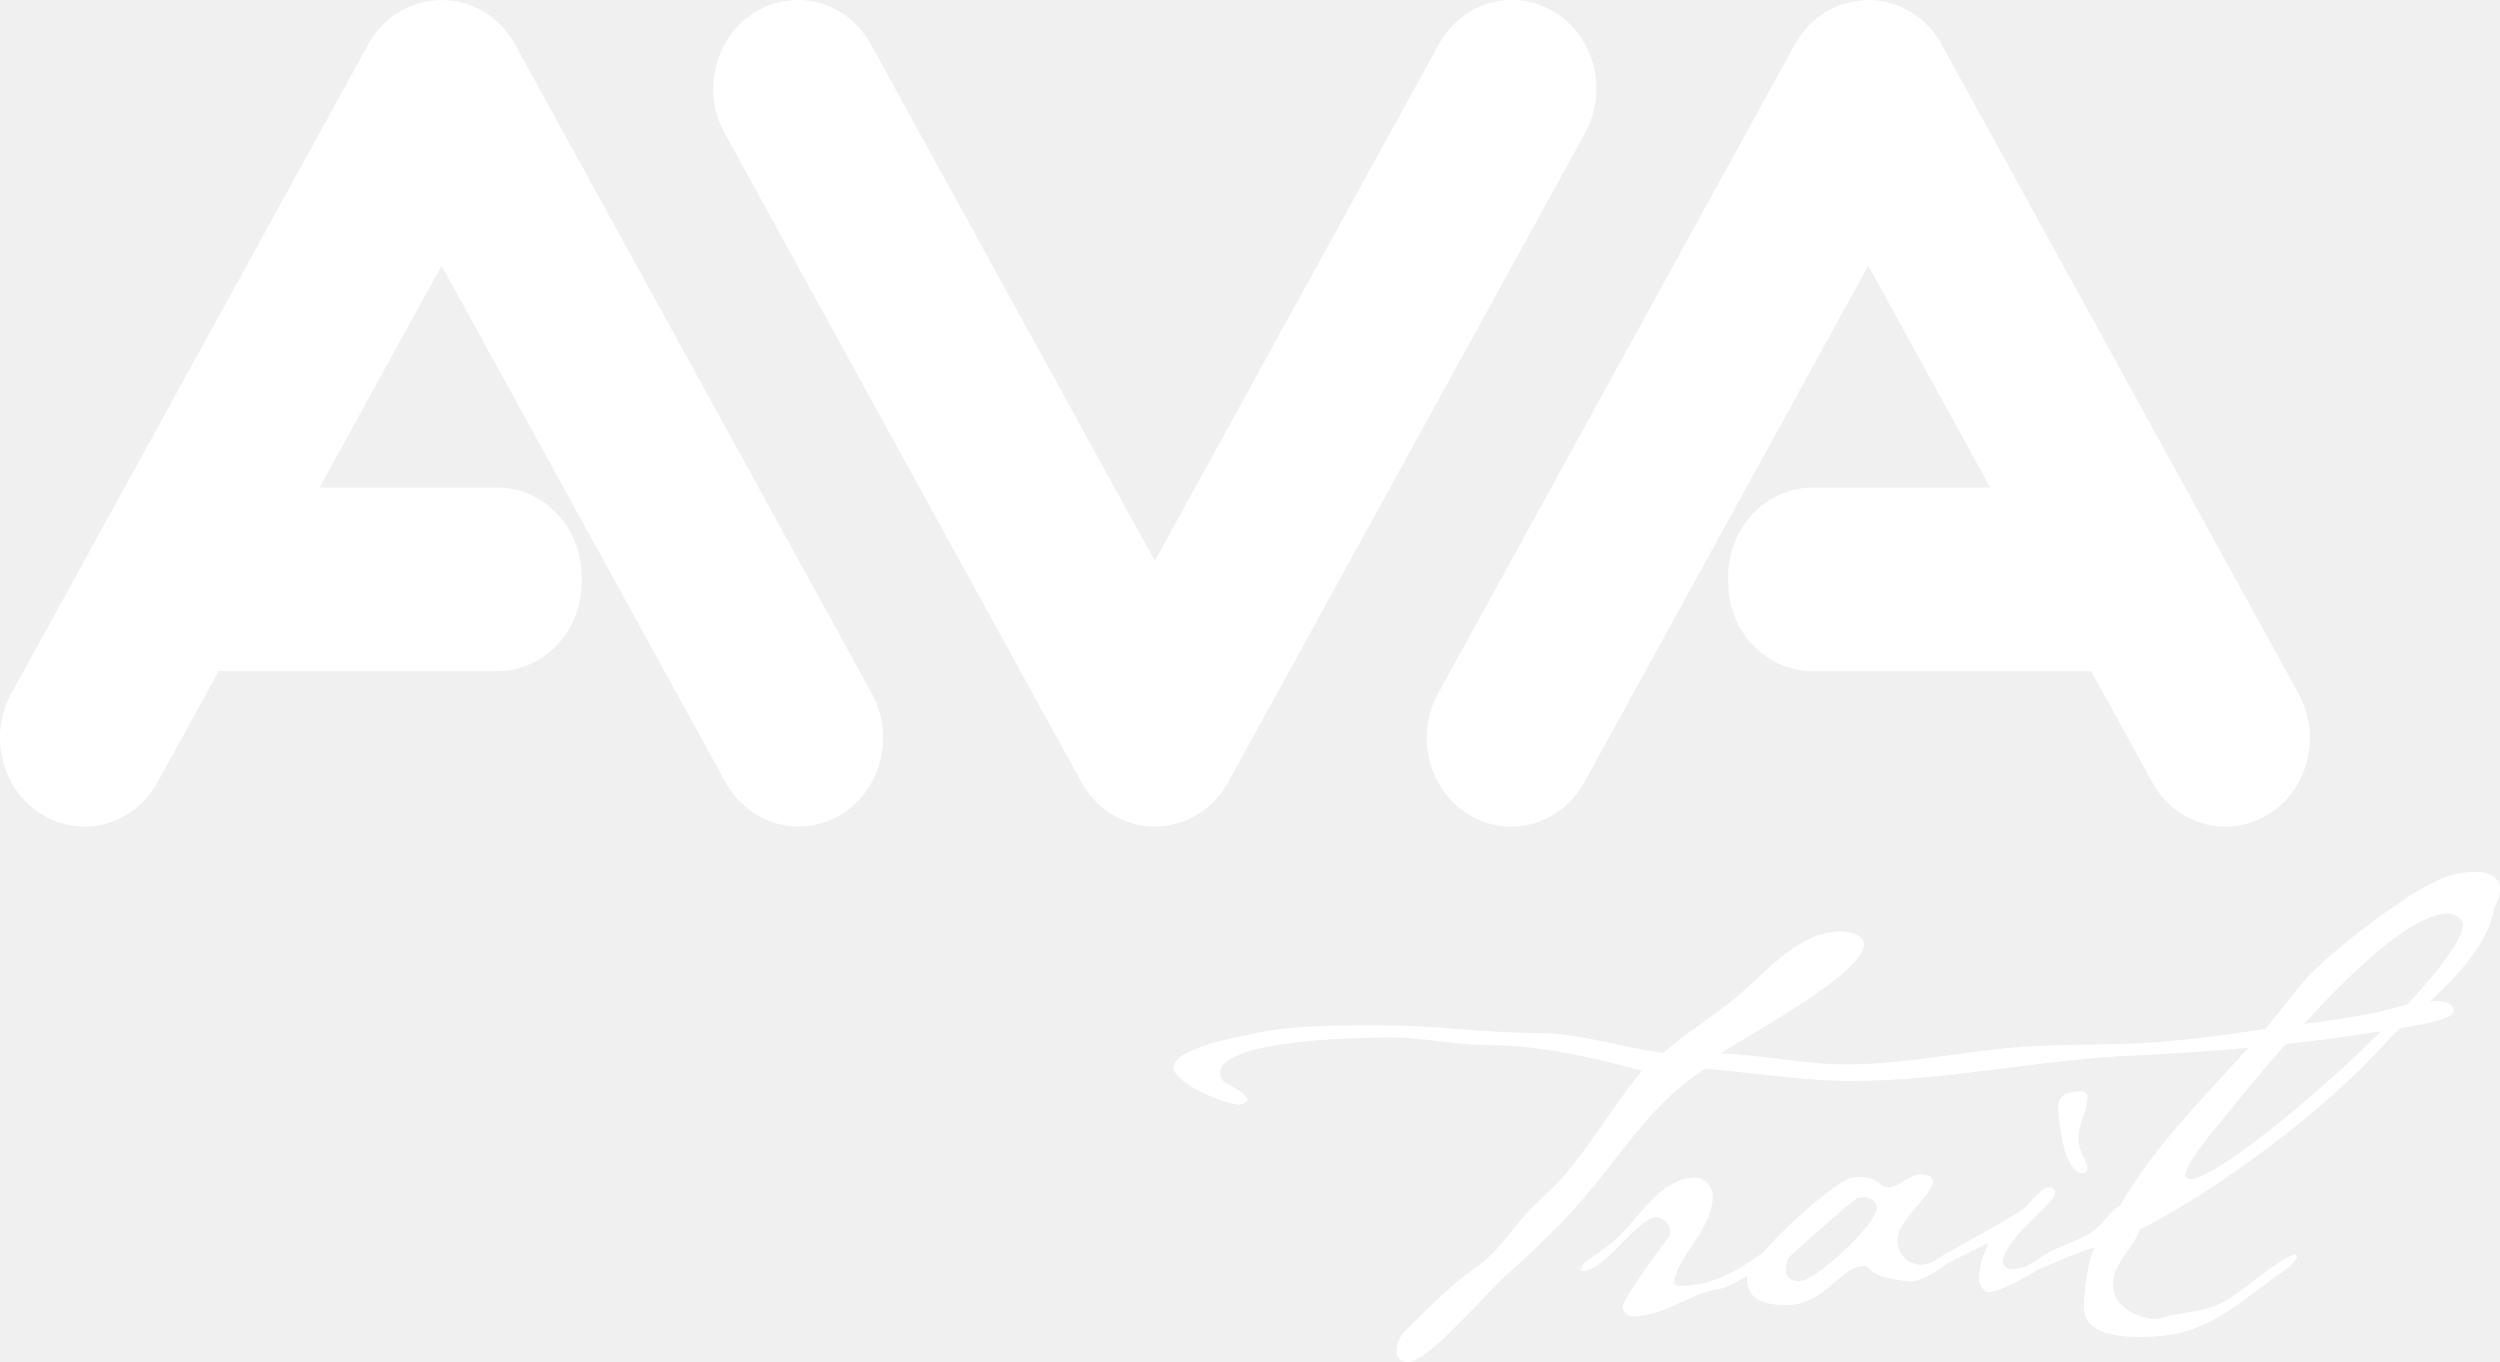
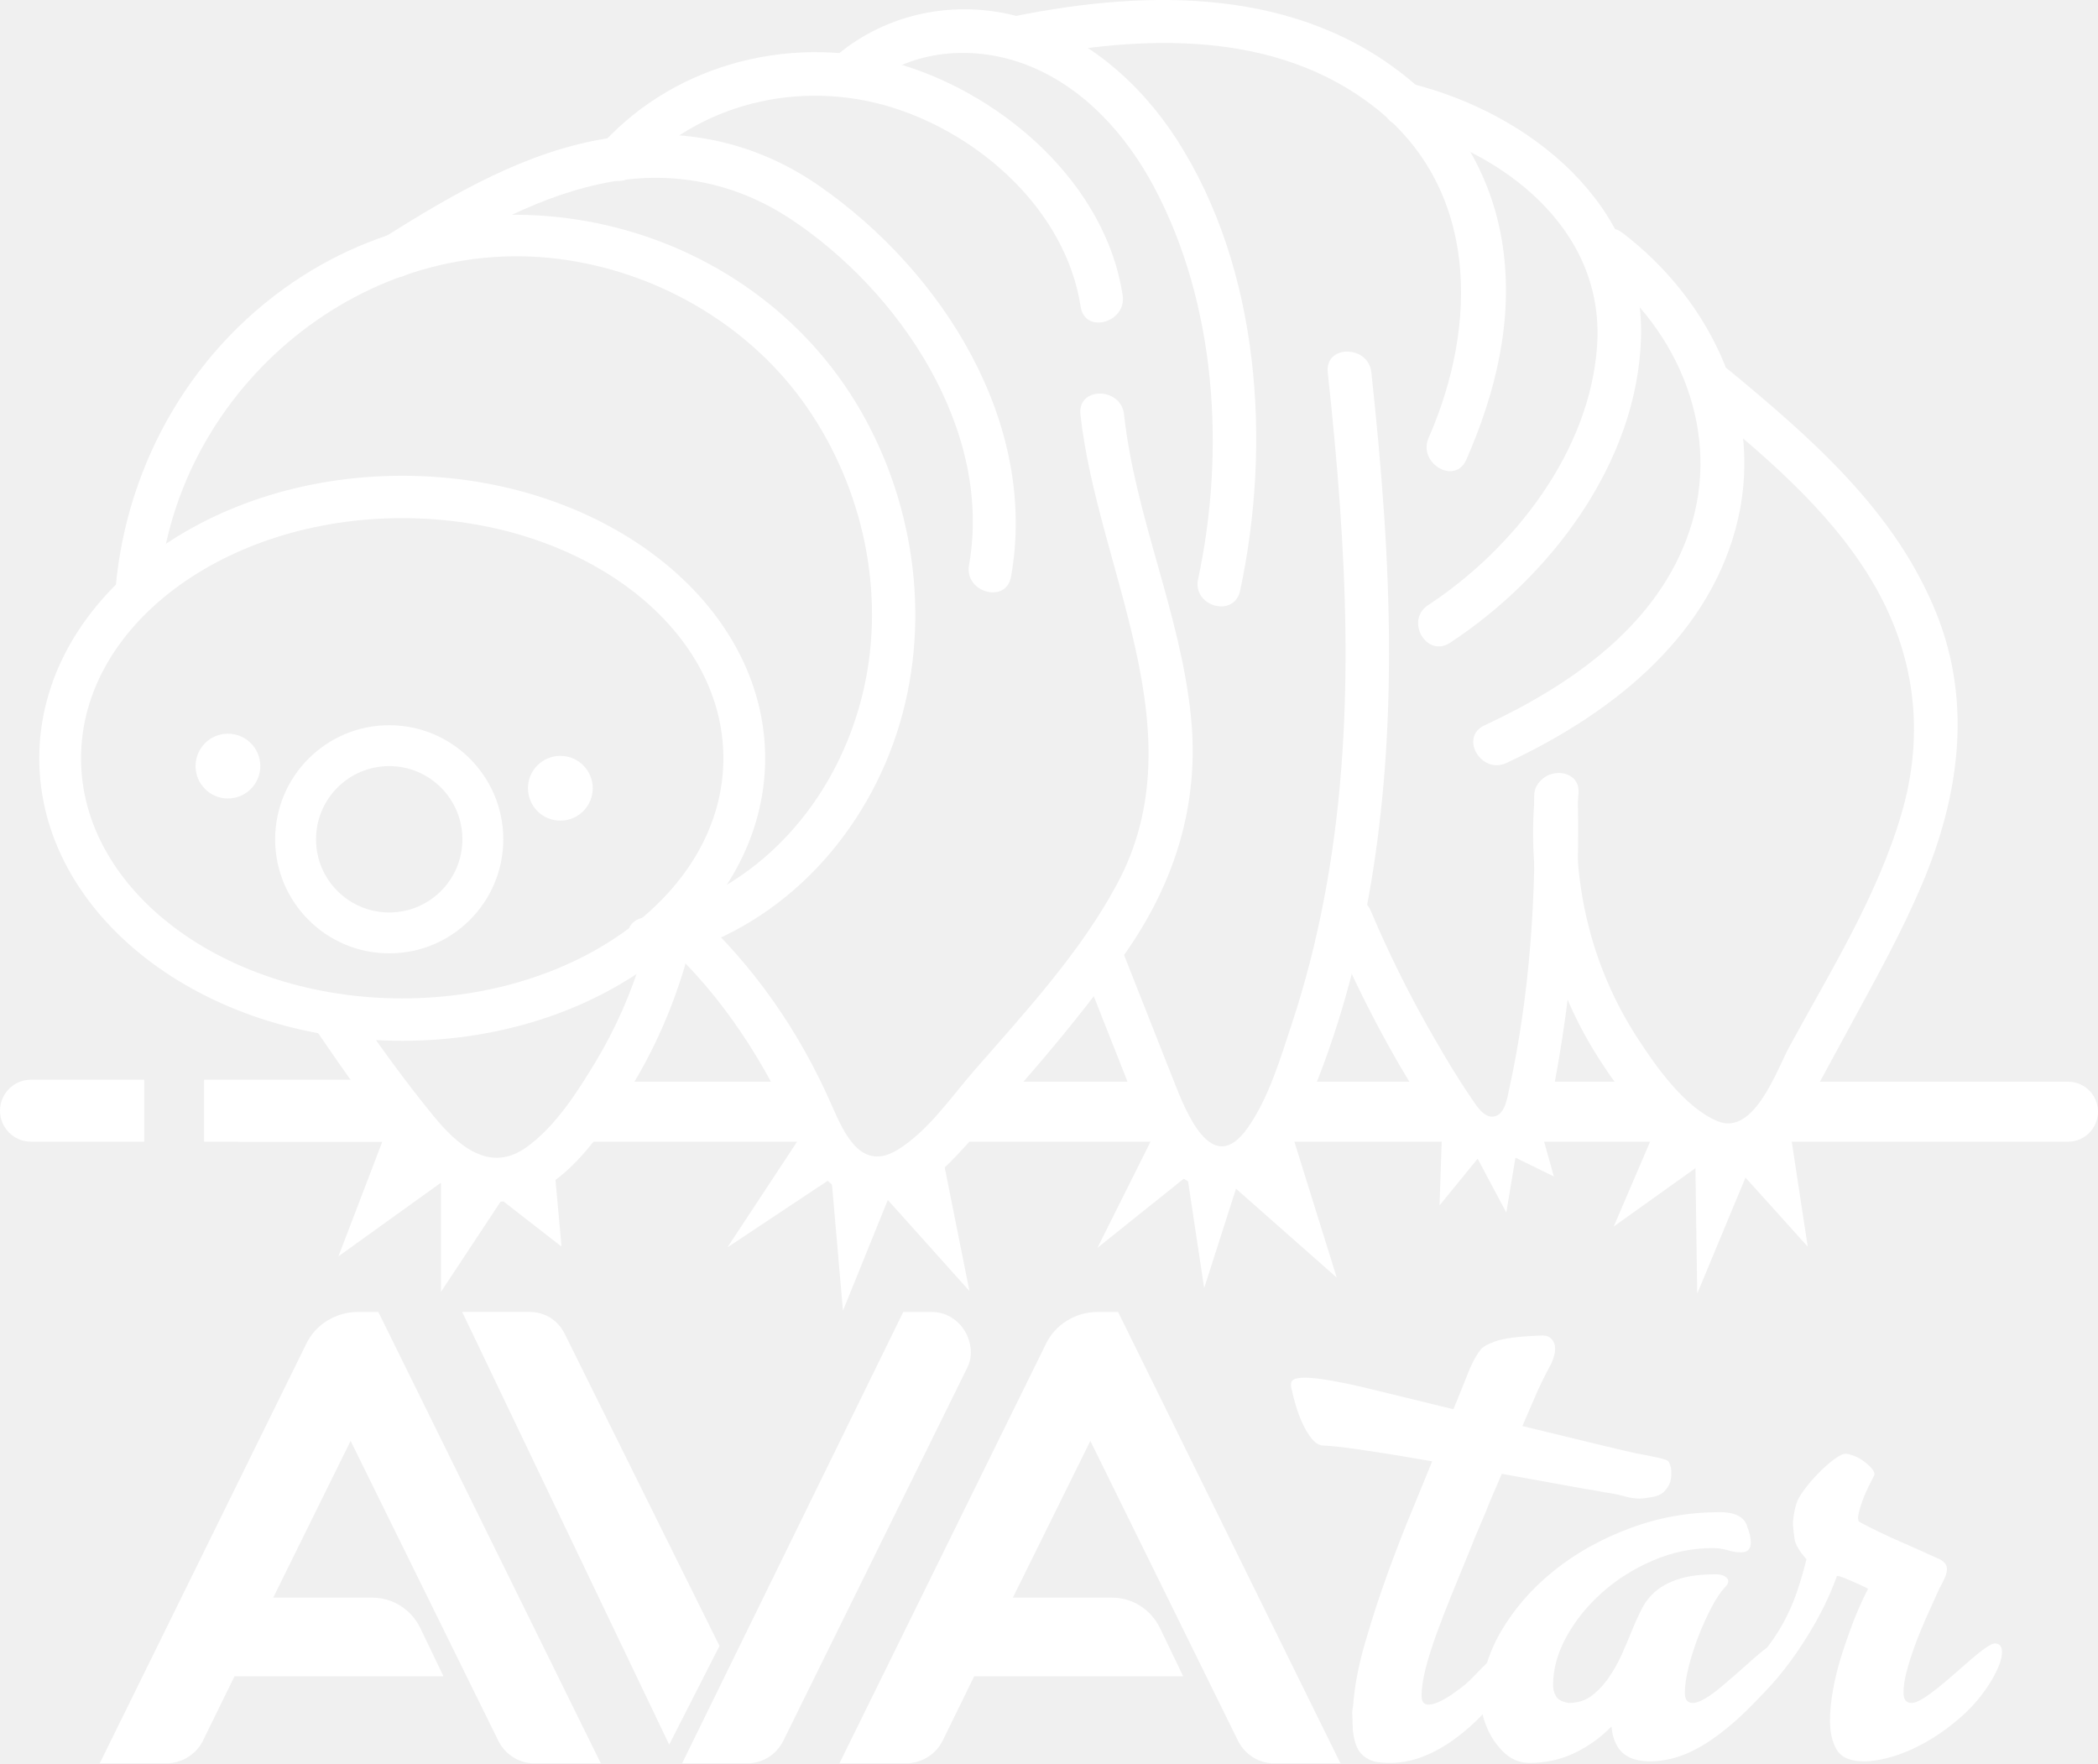
- <svg xmlns="http://www.w3.org/2000/svg" width="134" height="73" viewBox="0 0 134 73" fill="none">
-   <mask id="mask0_17_435" style="mask-type:luminance" maskUnits="userSpaceOnUse" x="0" y="0" width="134" height="73">
-     <path d="M134 0H0V73H134V0Z" fill="white" />
-   </mask>
-   <g mask="url(#mask0_17_435)">
-     <path d="M46.731 37.171L27.604 2.379C26.944 1.179 25.859 0.398 24.665 0.119C24.656 0.119 24.647 0.115 24.638 0.112C24.517 0.084 24.394 0.063 24.272 0.044C24.232 0.04 24.191 0.035 24.151 0.03C24.06 0.021 23.966 0.012 23.872 0.009C23.805 0.007 23.738 0.005 23.671 0.005C23.604 0.005 23.537 0.005 23.47 0.009C23.377 0.014 23.285 0.021 23.191 0.03C23.151 0.035 23.111 0.04 23.071 0.044C22.948 0.061 22.825 0.084 22.705 0.112C22.696 0.112 22.687 0.117 22.678 0.119C21.484 0.398 20.399 1.177 19.738 2.379L0.607 37.171C-0.643 39.445 0.098 42.354 2.263 43.667C4.428 44.98 7.198 44.202 8.448 41.925L11.72 35.974H26.647C29.147 35.974 31.176 33.845 31.176 31.217V30.889C31.176 28.264 29.149 26.133 26.647 26.133H17.129L23.667 14.238L38.885 41.923C40.135 44.197 42.905 44.977 45.07 43.665C47.236 42.352 47.979 39.443 46.727 37.169M84.96 7.133C86.21 4.859 85.469 1.95 83.302 0.637C81.137 -0.675 78.367 0.103 77.117 2.379L61.898 30.064L46.68 2.379C45.43 0.105 42.66 -0.675 40.495 0.637C38.33 1.95 37.586 4.859 38.838 7.133L57.965 41.928C58.626 43.128 59.711 43.909 60.905 44.188C60.914 44.188 60.923 44.192 60.932 44.195C61.052 44.223 61.175 44.244 61.298 44.263C61.338 44.267 61.378 44.272 61.418 44.277C61.512 44.286 61.604 44.295 61.697 44.298C61.764 44.3 61.831 44.302 61.898 44.302C61.965 44.302 62.032 44.302 62.099 44.298C62.193 44.293 62.284 44.286 62.378 44.277C62.418 44.272 62.459 44.267 62.499 44.263C62.621 44.246 62.744 44.223 62.865 44.195C62.874 44.195 62.883 44.19 62.892 44.188C64.086 43.909 65.171 43.13 65.831 41.928L84.96 7.133ZM123.199 37.171L104.072 2.379C103.411 1.179 102.326 0.398 101.132 0.119C101.123 0.119 101.114 0.115 101.105 0.112C100.985 0.084 100.862 0.063 100.739 0.044C100.699 0.04 100.659 0.035 100.619 0.03C100.525 0.021 100.433 0.012 100.34 0.009C100.273 0.007 100.206 0.005 100.139 0.005C100.072 0.005 100.005 0.005 99.938 0.009C99.844 0.014 99.753 0.021 99.659 0.03C99.619 0.035 99.579 0.04 99.538 0.044C99.415 0.061 99.293 0.084 99.172 0.112C99.163 0.112 99.154 0.117 99.145 0.119C97.951 0.398 96.867 1.177 96.206 2.379L77.079 37.174C75.829 39.448 76.57 42.357 78.737 43.669C80.902 44.982 83.672 44.204 84.922 41.928L100.141 14.243L106.679 26.137H97.161C94.661 26.137 92.632 28.266 92.632 30.894V31.222C92.632 33.847 94.659 35.978 97.161 35.978H112.087L115.359 41.93C116.609 44.204 119.379 44.985 121.545 43.672C123.71 42.359 124.453 39.45 123.203 37.176" fill="white" />
-     <path d="M132.007 49.542C132.007 52.081 119.467 63.192 117.411 63.192C117.279 63.192 117.15 63.157 117.116 62.986C117.377 62.025 118.618 60.653 119.239 59.866C121.328 57.294 128.089 48.961 131.223 48.961C131.484 48.961 132.007 49.2 132.007 49.544M134 47.657C134 46.938 133.281 46.731 132.725 46.731C131.745 46.731 131.125 46.938 130.243 47.383C128.48 48.309 124.92 50.983 123.58 52.493C122.83 53.351 122.176 54.277 121.426 55.133C118.748 58.22 115.712 61.031 113.621 64.631C113.065 64.941 112.772 65.557 112.25 65.935C111.27 66.654 109.964 66.826 109.018 67.683C108.822 67.855 108.692 67.923 108.692 68.197C108.692 68.232 108.757 68.232 108.822 68.232C108.855 68.232 111.598 66.997 112.284 66.861C111.891 67.648 111.697 69.158 111.697 70.084C111.697 71.526 113.656 71.662 114.668 71.662C118.063 71.662 119.337 70.358 121.949 68.438C122.275 68.199 123.06 67.751 123.125 67.306L123.027 67.238C122.08 67.444 120.087 69.399 118.913 69.913C117.933 70.358 116.953 70.323 115.973 70.6C115.842 70.635 115.746 70.703 115.58 70.703C114.665 70.703 113.261 70.051 113.261 68.919C113.261 67.615 114.306 67.032 114.699 65.902C118.911 63.776 124.594 59.523 127.826 55.956C128.087 55.646 128.382 55.372 128.674 55.098C130.471 53.452 133.279 51.223 133.703 48.616C133.866 48.342 133.998 47.999 133.998 47.655M110.391 67.067L110.194 66.999C109.346 67.308 108.757 68.028 107.81 68.028C107.583 68.028 107.418 67.857 107.353 67.651C107.386 66.415 110.161 64.46 110.161 63.947C110.161 63.776 109.998 63.637 109.835 63.637C109.442 63.637 108.855 64.427 108.56 64.699C107.679 65.454 103.498 67.477 103.237 67.958C103.302 68.061 103.433 68.094 103.563 68.094C103.692 68.094 106.174 66.79 106.601 66.619C106.306 67.236 106.078 67.887 106.078 68.574C106.078 68.813 106.306 69.261 106.569 69.261C107.288 69.261 110.063 67.751 110.391 67.067ZM111.893 62.608C111.893 62.299 111.404 61.75 111.404 61.031C111.404 60.243 111.893 59.521 111.893 58.733C111.828 58.597 111.73 58.494 111.598 58.494C111.076 58.494 110.324 58.562 110.324 59.282C110.324 60.105 110.618 62.883 111.663 62.883C111.826 62.883 111.891 62.747 111.891 62.608M100.594 64.734C100.594 65.625 97.295 68.677 96.447 68.677C96.088 68.677 95.728 68.541 95.728 68.094C95.728 67.887 95.762 67.681 95.826 67.477C95.86 67.341 99.353 64.289 99.549 64.219C99.679 64.184 99.777 64.184 99.909 64.184C100.203 64.184 100.594 64.355 100.594 64.732M104.806 67.17L104.643 67.034C104.023 67.24 103.697 67.789 102.978 67.789C102.259 67.789 101.703 67.24 101.703 66.45C101.703 65.388 103.599 64.05 103.599 63.33C103.599 62.953 103.141 62.953 102.88 62.953C102.324 62.953 101.835 63.64 101.181 63.64C100.757 63.64 100.625 63.091 99.744 63.091C99.581 63.091 99.418 63.091 99.253 63.126C98.239 63.333 93.637 67.517 93.637 68.511C93.637 69.814 94.813 69.95 95.793 69.95C97.784 69.95 98.666 67.859 99.907 67.859C100.103 67.859 100.201 67.995 100.331 68.133C100.724 68.476 101.996 68.682 102.518 68.682C103.009 68.682 104.706 67.688 104.804 67.172M95.108 67.102C95.108 67.034 95.074 66.966 95.074 66.896C94.681 66.999 94.291 67.273 93.965 67.512C92.724 68.335 91.581 68.919 90.045 68.919C89.947 68.919 89.751 68.954 89.751 68.781C89.751 67.442 91.808 65.968 91.808 64.083C91.808 63.602 91.384 63.122 90.927 63.122C88.902 63.122 87.858 65.386 86.454 66.551C85.931 66.997 85.376 67.341 84.853 67.751L84.724 68.026C84.757 68.061 84.789 68.129 84.822 68.129C86.03 68.129 87.793 65.248 88.773 65.248C89.166 65.248 89.523 65.625 89.523 66.035C89.523 66.071 89.458 66.242 89.458 66.275C89.099 66.755 86.976 69.636 86.976 70.014C86.976 70.288 87.237 70.562 87.498 70.562C88.902 70.562 90.045 69.739 91.32 69.294C91.777 69.123 92.266 69.123 92.69 68.916C93.148 68.677 95.108 67.648 95.108 67.1M131.518 54.242C131.518 53.693 130.931 53.658 130.538 53.658C129.33 53.658 128.187 54.104 127.011 54.345C125.051 54.722 123.06 54.929 121.1 55.203C118.944 55.513 116.757 55.82 114.569 55.923C112.284 56.026 110.029 55.958 107.744 56.162C104.804 56.436 101.898 57.053 98.96 57.053C96.706 57.053 94.487 56.539 92.233 56.469C93.605 55.508 99.907 52.217 99.907 50.604C99.907 50.09 99.058 49.917 98.699 49.917C96.282 49.917 94.487 52.352 92.69 53.759C91.514 54.685 90.273 55.44 89.163 56.434C86.909 56.16 84.722 55.37 82.436 55.37C79.628 55.37 76.885 54.957 74.077 54.957C71.757 54.957 69.441 54.922 67.153 55.402C66.369 55.573 62.907 56.19 62.907 57.219C62.907 58.077 65.715 59.207 66.434 59.207C66.597 59.207 66.76 59.104 66.858 58.968C66.63 58.18 65.389 58.281 65.389 57.529C65.389 55.677 73.195 55.609 74.599 55.609C76.329 55.609 78.028 56.021 79.757 56.021C82.565 56.021 85.309 56.673 88.018 57.392C86.516 59.176 85.34 61.267 83.806 63.051C83.251 63.703 82.565 64.252 81.978 64.868C81.032 65.862 80.313 67.097 79.17 67.885C77.865 68.776 76.787 69.908 75.644 71.005C75.219 71.418 74.86 71.76 74.86 72.412C74.86 72.822 75.155 72.995 75.514 72.995C76.528 72.995 79.661 69.327 80.608 68.469C82.012 67.201 83.382 65.93 84.623 64.526C86.811 62.057 88.574 59.005 91.416 57.289C94.027 57.496 96.641 57.941 99.253 57.941C104.346 57.941 109.375 56.776 114.469 56.57C118.877 56.363 123.286 55.986 127.663 55.266C128.219 55.163 131.515 54.753 131.515 54.237" fill="white" />
+ <svg xmlns="http://www.w3.org/2000/svg" id="Layer_2" data-name="Layer 2" viewBox="0 0 1207.5 1014.89">
+   <defs>
+     <style>
+       .cls-1 {
+         fill: #fff;
+       }
+     </style>
+   </defs>
+   <g id="Layer_2-2" data-name="Layer 2">
+     <g id="Layer_2_copy" data-name="Layer 2 copy">
+       <path class="cls-1" d="m1190.25,622.58h-157.07c-1.31,2.44-2.63,4.85-3.94,7.29-5.76,10.61-12.8,22.17-22.9,27.24h183.91c9.52,0,17.25-7.73,17.25-17.29s-7.73-17.25-17.25-17.25" />
+       <path class="cls-1" d="m737.43,638.9c-2.84,6.35-5.91,12.65-9.81,18.2h256.34c-6.27-2.74-12.14-7.29-17.32-11.96-7.69-6.93-14.81-14.51-21.33-22.54h-63.13c-.33,1.82-.69,3.65-1.06,5.47-1.13,5.83-2.41,11.78-5.36,16.96s-7.88,9.59-13.86,10.54c-5.65.88-11.41-1.5-15.79-5.07s-7.62-8.31-10.72-13.02c-3.21-4.92-6.38-9.88-9.48-14.88h-81.54c-2.22,5.47-4.49,10.9-6.93,16.3" />
+       <path class="cls-1" d="m677.73,657.1c-4.56-6.82-7.69-14.66-10.76-22.46-1.57-4.01-3.17-8.02-4.78-12.07h-90.51c-9.45,10.83-18.93,21.55-28.59,32.17-.69.8-1.42,1.57-2.19,2.37h136.83Z" />
+       <path class="cls-1" d="m326.22,655.87c-.36.4-.73.84-1.09,1.24h149.74c-3.14-5.69-5.73-11.82-8.21-17.58-2.44-5.73-5.11-11.38-7.91-16.96h-108.02c-7.33,11.63-15.5,22.79-24.51,33.3" />
+       <path class="cls-1" d="m237.39,648.74c-6.86-8.61-13.53-17.36-20.09-26.15h-77.97c-9.52,0-17.25,7.73-17.25,17.25s7.73,17.25,17.25,17.25h104.92c-2.37-2.74-4.63-5.54-6.86-8.35" />
+       <path class="cls-1" d="m221.78,657.1h-104.34v-35.67h104.34c9.85,0,17.83,7.99,17.83,17.83s-7.99,17.83-17.83,17.83" />
+       <path class="cls-1" d="m17.83,657.1h65.17v-35.67H17.83c-9.85,0-17.83,7.99-17.83,17.83s7.99,17.83,17.83,17.83" />
+       <path class="cls-1" d="m149.82,440.92c0,10.28-8.35,18.64-18.64,18.64s-18.64-8.35-18.64-18.64,8.31-18.64,18.64-18.64,18.64,8.35,18.64,18.64" />
+       <path class="cls-1" d="m341.15,453.68c0,10.28-8.35,18.64-18.64,18.64s-18.64-8.35-18.64-18.64,8.31-18.64,18.64-18.64,18.64,8.35,18.64,18.64" />
+       <path class="cls-1" d="m376.73,552.36c64.99-13.6,115.24-62.98,137.41-124.58,21.81-60.61,14.73-129.46-15.68-185.84-62.14-115.24-214.47-153.2-324.31-83.11-62.11,39.68-101.16,106.56-107.62,179.61-1.42,16.08,23.67,15.97,25.09,0,10.25-115.71,118.96-206.7,235.44-188.65,54.56,8.42,105.72,38.88,137.27,84.42,32.42,46.79,45.44,106.89,32.75,162.61-14.66,64.18-61.41,117.61-127.02,131.36-15.79,3.28-9.08,27.46,6.67,24.18" />
+       <path class="cls-1" d="m234.83,157.59c34.43-21.55,70.02-42.89,110.17-51.64,39.31-8.61,77.24-1.79,110.68,20.53,62.43,41.61,115.82,121.18,102.04,198.75-2.81,15.75,21.37,22.54,24.18,6.67,15.75-88.58-39.42-175.49-110.21-224.79-36.43-25.38-78.55-34.43-122.32-27.46-46.42,7.4-87.96,31.69-127.2,56.27-13.64,8.57-1.09,30.27,12.65,21.66" />
+       <path class="cls-1" d="m364.65,100.19c37.42-40.81,95.55-54.63,148.06-38.58,51.64,15.83,100.8,59.84,109.26,114.95,2.44,15.9,26.59,9.12,24.18-6.67-9.74-63.53-67.54-114.33-126.76-132.45-60.61-18.53-129.32-2.04-172.46,45.04-10.9,11.85,6.78,29.65,17.72,17.72" />
+       <path class="cls-1" d="m499.59,49.28c25.46-21.19,61.52-23.56,91.65-11.78,32.46,12.65,57,40.04,73.01,70.2,35.88,67.5,41.1,151.93,25.31,225.63-3.39,15.72,20.79,22.46,24.18,6.67,18.16-84.64,11.49-185.3-36.47-259.73-21.12-32.75-52.41-60.21-90.55-70.64-36.58-10.03-75.67-2.37-104.85,21.92-12.44,10.32,5.4,27.97,17.72,17.72" />
+       <path class="cls-1" d="m590.13,33.61c67.36-13.6,143.94-16.59,201.01,28.08,60.06,46.97,59.59,125.38,31.11,190.29-6.42,14.66,15.17,27.42,21.66,12.65,16.99-38.73,27.17-80.3,21.04-122.72-5.4-37.42-24-71.22-53.03-95.51C747.68-7.34,661.5-6.36,583.46,9.43c-15.79,3.21-9.12,27.35,6.67,24.18" />
+       <path class="cls-1" d="m805.32,72.25c59.44,14.81,118.45,59.19,113.89,126.69-4.12,60.87-47.92,116.95-97.26,149.34-13.46,8.83-.91,30.56,12.65,21.66,57.88-38,107.87-103.9,109.88-175.56,2.19-76.55-64.08-129.28-132.49-146.31-15.68-3.9-22.36,20.28-6.67,24.18" />
+       <path class="cls-1" d="m921.12,155.65c45.48,34.68,69.91,93.98,51.31,149.7-18.16,54.48-68.27,88.95-118.05,112.14-14.59,6.78-1.9,28.41,12.65,21.63,58.24-27.13,114.44-70.13,131.94-134.97,17.65-65.32-13.27-130.56-65.21-170.16-12.84-9.77-25.35,12-12.65,21.66" />
+       <path class="cls-1" d="m977.17,230.54c36.83,30.45,74.8,61.67,99.78,103.1,25.2,41.87,31.18,87.89,17.43,134.75-13.93,47.52-40.95,90.7-64.44,133.91-7.37,13.53-20.42,51.82-41.5,42.96-18.89-7.95-35.27-31.25-46.06-47.92-27.02-41.57-38.58-91.17-33.88-140.44,1.57-16.05-23.52-15.94-25.05,0-4.89,50.73,6.93,102.77,33.11,146.46,19.15,31.98,68.05,96.57,107.95,55.51,8.1-8.35,13.53-18.93,19-29.03,7.69-14.15,15.39-28.34,23.08-42.49,13.97-25.71,28.15-51.31,39.57-78.26,21.22-50.11,29.14-103.72,8.57-155.47-23.6-59.22-71.92-101.16-119.84-140.8-12.33-10.21-30.16,7.44-17.72,17.72" />
+       <path class="cls-1" d="m764.18,214.31c10.9,100.76,17.07,203.82-2.3,303.97-4.63,23.96-10.65,47.63-18.31,70.79-6.64,20.06-13.46,43.4-25.89,60.65-20.5,28.37-35.41-10.65-42.16-27.68-9.77-24.84-19.58-49.67-29.39-74.47-5.83-14.84-30.12-8.39-24.18,6.67,8.9,22.46,17.76,44.97,26.66,67.47,7,17.76,12.76,39.02,27.28,52.41,12.69,11.74,30.38,14.84,45.59,5.94,16.37-9.55,24.11-28.01,31.22-44.6,34.75-81.62,46.68-171.04,46.75-259.22.04-54.12-4.38-108.13-10.17-161.92-1.71-15.86-26.84-16.05-25.09,0" />
+       <path class="cls-1" d="m882.99,458.59c1.31,56.13-2.33,113.42-14.41,168.34-1.13,5.07-2.3,13.97-8.13,15.54-6.42,1.71-11.12-6.82-14.22-11.34-7.4-10.76-14.11-22.14-20.64-33.44-13.71-23.7-26-48.25-36.65-73.48-6.16-14.66-30.45-8.21-24.18,6.67,13.6,32.24,29.17,63.49,47.41,93.4,12.73,20.82,34.35,58.86,63.93,38.51,12.8-8.83,15.79-24.25,18.49-38.55,3.39-17.83,6.09-35.81,8.28-53.86,4.49-37.09,6.09-74.43,5.22-111.78-.4-16.12-25.46-16.16-25.09,0" />
+       <path class="cls-1" d="m621.83,238.48c9.77,89.24,68.01,182.31,21.3,269.94-21.15,39.6-52.92,73.92-82.27,107.55-13.31,15.28-27.02,35.48-44.64,46.02-20.6,12.36-30.38-9.59-37.38-25.56-18.64-42.7-45.04-80.78-79.5-112.25-11.89-10.87-29.69,6.82-17.72,17.72,34.9,31.87,58.31,69.36,77.75,112.03,7.66,16.92,19.26,33.81,38.98,36.76,21.84,3.25,39.79-12.18,53.61-27.1,33.73-36.36,67.43-74.51,95.88-115.2,28.55-40.84,42.63-85.96,37.6-135.99-6.02-59.48-32.02-114.62-38.51-173.92-1.75-15.86-26.84-16.05-25.09,0" />
+       <path class="cls-1" d="m369.98,549.36c-6.49,21.66-15.43,42.27-27.13,61.67-10.47,17.36-23.12,37.27-39.79,49.23-21.52,15.46-40.01-1.42-53.68-18.12-16.56-20.24-31.91-41.61-46.72-63.2-9.08-13.2-30.85-.69-21.66,12.65,17.54,25.53,35.52,51.89,56.27,74.98,17.36,19.29,42.67,32.06,68.2,20.97,23.27-10.1,39.97-34.46,53.46-54.99,15.46-23.6,27.17-49.52,35.23-76.51,4.63-15.5-19.55-22.14-24.18-6.67" />
+       <polygon class="cls-1" points="194.79 723.08 266.2 671.77 227.43 637.78 194.79 723.08" />
+       <polygon class="cls-1" points="253.8 743.52 253.8 657.67 295.84 679.92 253.8 743.52" />
+       <polyline class="cls-1" points="323 717.34 282.15 685.54 319.21 673.72 323.11 716.53" />
+       <polygon class="cls-1" points="418.68 717.92 468.1 642.91 491.04 669.86 418.68 717.92" />
+       <polygon class="cls-1" points="485.16 754.37 476.55 655.28 517 675.78 485.16 754.37" />
+       <polygon class="cls-1" points="557.94 743.02 497.59 675.7 540.91 657.75 557.94 743.02" />
+       <polygon class="cls-1" points="631.62 718.19 668.75 643.94 693.99 668.23 631.62 718.19" />
+       <polygon class="cls-1" points="693.05 741.4 680.76 659.78 717.74 664.27 693.05 741.4" />
+       <polygon class="cls-1" points="769.37 735.34 695.74 670.35 743.44 652.19 769.37 735.34" />
+       <polygon class="cls-1" points="828.52 693.77 830.56 633.45 860.72 654.31 828.52 693.77" />
+       <polygon class="cls-1" points="866.95 697.86 841.71 650.49 875.77 645.02 866.95 697.86" />
+       <polygon class="cls-1" points="894.31 677.1 860.73 660.65 883.12 637.09 894.31 677.1" />
+       <polygon class="cls-1" points="928.78 705.91 958.28 637.09 993.48 659.7 928.78 705.91" />
+       <polygon class="cls-1" points="976.83 744.54 975.48 649.68 1016.58 648.99 976.83 744.54" />
+       <polygon class="cls-1" points="1040.44 717.51 984.75 655.73 1028 635.89 1040.44 717.51" />
+       <g>
+         <path class="cls-1" d="m345.81,1014.88h-38.23c-4.45,0-8.55-1.18-12.25-3.53s-6.55-5.52-8.53-9.47l-85.01-172.58-44.54,90.21h56.79c5.95,0,11.38,1.53,16.33,4.63s8.78,7.37,11.5,12.79l13.37,27.85h-120.27l-18.18,37.11c-1.98,3.95-4.88,7.12-8.73,9.47-3.83,2.35-7.98,3.53-12.43,3.53h-38.23l118.77-241.25c2.72-5.7,6.8-10.22,12.25-13.57,5.43-3.31,11.38-4.99,17.81-4.99h11.52l128.05,259.8h.01Z" />
+         <path class="cls-1" d="m414.1,947.32l-28.95,56.8-119.15-249.05h38.61c4.45,0,8.48,1.1,12.06,3.31,3.6,2.24,6.37,5.34,8.35,9.3l89.09,179.64h0Zm121.75-192.24c4.2,0,7.98.96,11.31,2.96,3.35,1.99,6,4.59,7.98,7.8,1.99,3.21,3.17,6.8,3.54,10.76.36,3.95-.45,7.8-2.42,11.5l-105.42,213.79c-1.98,3.95-4.83,7.12-8.53,9.47-3.72,2.35-7.8,3.53-12.25,3.53h-37.48l127.3-259.8h15.97Z" />
+         <path class="cls-1" d="m771.5,1014.88h-38.18c-4.49,0-8.55-1.18-12.25-3.53s-6.55-5.52-8.55-9.47l-84.97-172.58-44.59,90.21h56.84c5.91,0,11.33,1.53,16.31,4.63,4.91,3.1,8.76,7.37,11.47,12.79l13.39,27.85h-120.27l-18.18,37.11c-1.98,3.95-4.88,7.12-8.73,9.47-3.83,2.35-7.98,3.53-12.43,3.53h-38.23l118.77-241.25c2.71-5.7,6.84-10.22,12.25-13.57,5.41-3.31,11.4-4.99,17.81-4.99h11.54l128,259.8h0Z" />
+       </g>
+       <path class="cls-1" d="m987.6,906.1c2.26,0,4.01.4,5.25,1.24,1.24.8,1.86,1.75,1.86,2.77s-.62,2.15-1.86,3.39c-2.7,2.88-5.36,6.89-8.02,12.03-2.66,5.14-5.14,10.65-7.4,16.48-2.26,5.87-4.12,11.67-5.54,17.43-1.46,5.76-2.19,10.72-2.19,14.81s1.57,5.87,4.63,5.87c1.86,0,4.19-.84,6.97-2.48,2.77-1.64,5.69-3.76,8.79-6.31,3.06-2.59,6.31-5.36,9.7-8.31,3.39-2.99,6.53-5.76,9.41-8.35,2.88-2.55,5.43-4.67,7.73-6.31,2.26-1.64,3.9-2.48,4.92-2.48,2.88,0,4.3,1.64,4.3,4.92s-1.13,7.26-3.39,11.89-4.7,8.39-7.4,11.27c-11.71,12.95-22.98,22.83-33.77,29.61-10.79,6.78-21.44,10.17-31.91,10.17-9.48,0-15.86-3.1-19.15-9.26-1.64-2.88-2.66-6.45-3.06-10.79-5.98,6.16-12.98,11.23-21.01,15.13-8.02,3.9-16.74,5.83-26.22,5.83-5.94,0-11.2-2.33-15.72-7.07-4.52-4.74-7.8-10.17-9.88-16.37-1.42-3.68-2.15-7.69-2.15-12,0-13.79,3.83-27.21,11.41-40.26,7.62-13.06,17.76-24.69,30.38-34.86,12.65-10.17,27.24-18.34,43.8-24.51,16.56-6.2,33.81-9.26,51.68-9.26,9.26,0,14.62,2.99,16.05,8.93.4,1.02.84,2.33,1.24,3.87.4,1.53.62,3.14.62,4.78,0,3.68-1.86,5.54-5.54,5.54-2.48,0-5.11-.4-7.88-1.24-2.77-.8-5.62-1.2-8.5-1.2-11.71,0-23.12,2.33-34.24,7.07-11.09,4.74-20.9,10.9-29.43,18.53-8.53,7.59-15.39,16.08-20.53,25.42-5.14,9.37-7.69,18.67-7.69,27.93,0,2.26.55,4.38,1.68,6.31,1.13,1.97,3.54,3.25,7.26,3.87,4.92,0,9.15-1.24,12.65-3.68,3.46-2.48,6.67-5.69,9.55-9.59,3.5-4.92,6.31-9.85,8.5-14.81,2.15-4.92,4.16-9.66,6.02-14.19,1.82-4.52,3.79-8.72,5.83-12.65,2.04-3.9,4.85-7.22,8.35-10.03,3.46-2.77,7.91-4.96,13.24-6.6,5.36-1.64,12.25-2.48,20.68-2.48" />
+       <path class="cls-1" d="m873.65,957.4c.8-2.59,1.09-4.96.88-7.11-.18-2.15-1.53-3.43-4.01-3.83-1.42,0-3.43.98-6.02,2.95-2.55,1.97-5.14,4.27-7.8,6.82-2.66,2.59-5.18,5.14-7.55,7.62-2.33,2.44-4.12,4.23-5.36,5.25-2.26,1.86-4.85,3.83-7.84,5.91-2.95,2.04-5.8,3.68-8.46,4.81-2.66,1.13-4.89,1.5-6.64,1.09-1.75-.4-2.63-2.04-2.63-4.92-.04-4.3.73-9.45,2.22-15.43,1.53-5.98,3.61-12.62,6.24-19.91,2.66-7.33,5.65-15.1,9.01-23.34,3.36-8.24,6.86-16.78,10.5-25.64,1.82-4.74,3.76-9.45,5.8-14.08s3.98-9.34,5.8-14.08c0,0,20.6-47.59,23.96-55.61,3.36-8.06,7.07-15.79,11.16-23.19.62-1.46,1.17-3.1,1.68-4.96.51-1.82.58-3.65.29-5.4-.33-1.71-1.17-3.17-2.52-4.3-1.31-1.13-3.43-1.57-6.31-1.35-11.93.47-20.31,1.53-25.13,3.21-4.85,1.68-7.84,3.43-9.08,5.29-1.64,2.26-3.03,4.52-4.12,6.78-1.13,2.3-2.19,4.7-3.21,7.29-1.02,2.55-2.15,5.4-3.36,8.46-1.24,3.1-22.94,56.38-27.9,68.31-5,11.96-9.88,24.54-14.66,37.71-4.78,13.2-9.08,26.44-12.91,39.71-3.87,13.27-6.16,25.46-6.93,36.58-.4,1.64-.55,3.36-.44,5.11s.18,3.43.18,5.07c0,4.52.69,8.61,2.04,12.18,1.35,3.61,3.57,6.2,6.67,7.84,1.64,1.02,3.61,1.68,5.87,1.97s4.01.44,5.25.44c7,.18,13.71-.98,20.2-3.46,6.45-2.52,12.62-5.87,18.45-10.14,5.83-4.23,11.31-9.04,16.45-14.41,5.11-5.36,9.81-10.94,14.08-16.74.62-.8,1.6-2.48,2.92-4.92,1.35-2.48,2.41-5,3.21-7.59" />
+       <path class="cls-1" d="m955.4,839.22c-2.81-.66-7.37-1.57-13.68-2.74-6.31-1.13-131.43-31.84-153.28-37.12-21.88-5.29-35.78-7.33-41.72-6.09-1.68.22-2.81.88-3.36,1.97-.55,1.13-.44,2.95.33,5.51.4,2.08,1.09,4.89,2.19,8.42,1.06,3.57,2.37,7.04,3.94,10.39,1.53,3.36,3.36,6.31,5.43,8.79,2.12,2.48,4.34,3.72,6.75,3.65,4.05.18,9.99.8,17.83,1.9,7.88,1.13,16.81,2.52,26.88,4.16,10.03,1.68,20.82,3.57,32.38,5.62,11.52,2.08,73.74,13.35,73.74,13.35,2.55.33,4.92.69,7.11,1.17,2.15.47,4.3.84,6.42,1.13,2.81.44,5.03.88,6.64,1.35,1.64.47,3.17.84,4.63,1.17,1.42.29,3.03.51,4.7.62,1.71.11,4.01-.07,6.93-.58,4.01-.47,6.89-1.68,8.68-3.57,1.79-1.93,2.95-3.9,3.5-5.87.58-2.44.66-5.03.26-7.73-.51-1.79-.95-2.99-1.42-3.57-.44-.62-2.08-1.24-4.89-1.9" />
+       <path class="cls-1" d="m1148,945.89c-1.02,0-2.74.84-5.11,2.48-2.37,1.64-5.03,3.76-8.02,6.31-2.95,2.59-6.16,5.36-9.55,8.31-3.39,2.99-6.67,5.76-9.85,8.35-3.21,2.55-6.13,4.67-8.79,6.31-2.7,1.64-4.85,2.48-6.49,2.48-3.1,0-4.63-1.97-4.63-5.87,0-3.68.62-7.84,1.86-12.47,1.24-4.63,2.77-9.48,4.63-14.51,1.82-5.03,3.9-10.14,6.16-15.28,2.26-5.11,4.52-10.17,6.78-15.1.8-1.86,1.75-3.72,2.77-5.54,1.02-1.86,1.79-3.61,2.3-5.25s.62-3.14.33-4.49c-.33-1.31-1.39-2.63-3.25-3.83-7.62-3.5-15.32-6.97-23.12-10.36-7.84-3.39-15.64-7.15-23.45-11.27-1.24-.62-1.5-2.41-.77-5.4.69-2.95,1.75-6.09,3.06-9.41,1.35-3.28,3.36-7.48,6.02-12.62,0-1.24-.66-2.59-2.01-4.01-1.31-1.46-2.88-2.77-4.63-4.01s-3.57-2.22-5.54-2.95c-1.93-.69-3.54-1.06-4.78-1.06-1.02,0-2.63.73-4.78,2.15-2.15,1.42-4.6,3.39-7.26,5.87-2.66,2.44-5.29,5.18-7.88,8.17-2.55,2.99-4.78,6.02-6.6,9.08-1.24,2.26-2.19,5.22-2.77,8.79-.62,3.61-.84,6.24-.62,7.88.18,2.04.51,4.52.91,7.4s2.66,6.67,6.78,11.41c-1.64,6.6-3.5,12.91-5.54,18.96-2.08,6.09-4.74,12.11-8.02,18.05-3.28,5.98-7.4,11.93-12.33,17.91-4.96,5.94-10.9,12.03-17.91,18.2-3.5,3.06-6.05,5.83-7.73,8.31-1.64,2.48-1.31,4.63.95,6.49,2.04,1.64,4.12,2.63,6.16,2.92,2.04.33,4.41-.47,7.11-2.3,3.9-3.1,8.35-7.22,13.42-12.36,5.03-5.14,10.07-11.16,15.1-18.05,5.03-6.86,9.88-14.44,14.51-22.65,4.6-8.24,8.57-16.88,11.85-25.93.62,0,1.64.26,3.1.77,1.42.55,3.06,1.2,4.92,2.01,1.86.84,3.72,1.68,5.54,2.48,1.86.84,3.32,1.53,4.34,2.15-3.1,5.98-5.91,12.29-8.5,18.96-2.55,6.71-4.89,13.35-6.93,19.91-2.08,6.6-3.65,13.06-4.78,19.44s-1.71,12.22-1.71,17.58c0,7,1.35,12.65,4.01,16.96,2.66,4.34,7.91,6.49,15.75,6.49,4.7,0,10.32-.98,16.81-2.92,6.45-1.97,13.13-4.96,20.02-8.97s13.53-8.9,19.91-14.66c6.38-5.73,11.93-12.51,16.67-20.35,1.64-2.88,3.03-5.69,4.16-8.46,1.13-2.81,1.68-5.32,1.68-7.59,0-3.28-1.42-4.92-4.3-4.92" />
+     </g>
+     <path class="cls-1" d="m224.01,417.4c-36.26,0-65.65,29.39-65.65,65.65s29.39,65.65,65.65,65.65,65.65-29.39,65.65-65.65-29.39-65.65-65.65-65.65Zm0,107.77c-23.26,0-42.12-18.86-42.12-42.12s18.86-42.12,42.12-42.12,42.12,18.86,42.12,42.12-18.86,42.12-42.12,42.12Z" />
+     <path class="cls-1" d="m231.49,273.82c-115.36,0-208.89,72.8-208.89,162.61s93.52,162.61,208.89,162.61,208.89-72.8,208.89-162.61-93.52-162.61-208.89-162.61Zm0,300.81c-102.09,0-184.85-61.88-184.85-138.21s82.76-138.21,184.85-138.21,184.85,61.88,184.85,138.21-82.76,138.21-184.85,138.21Z" />
  </g>
</svg>
